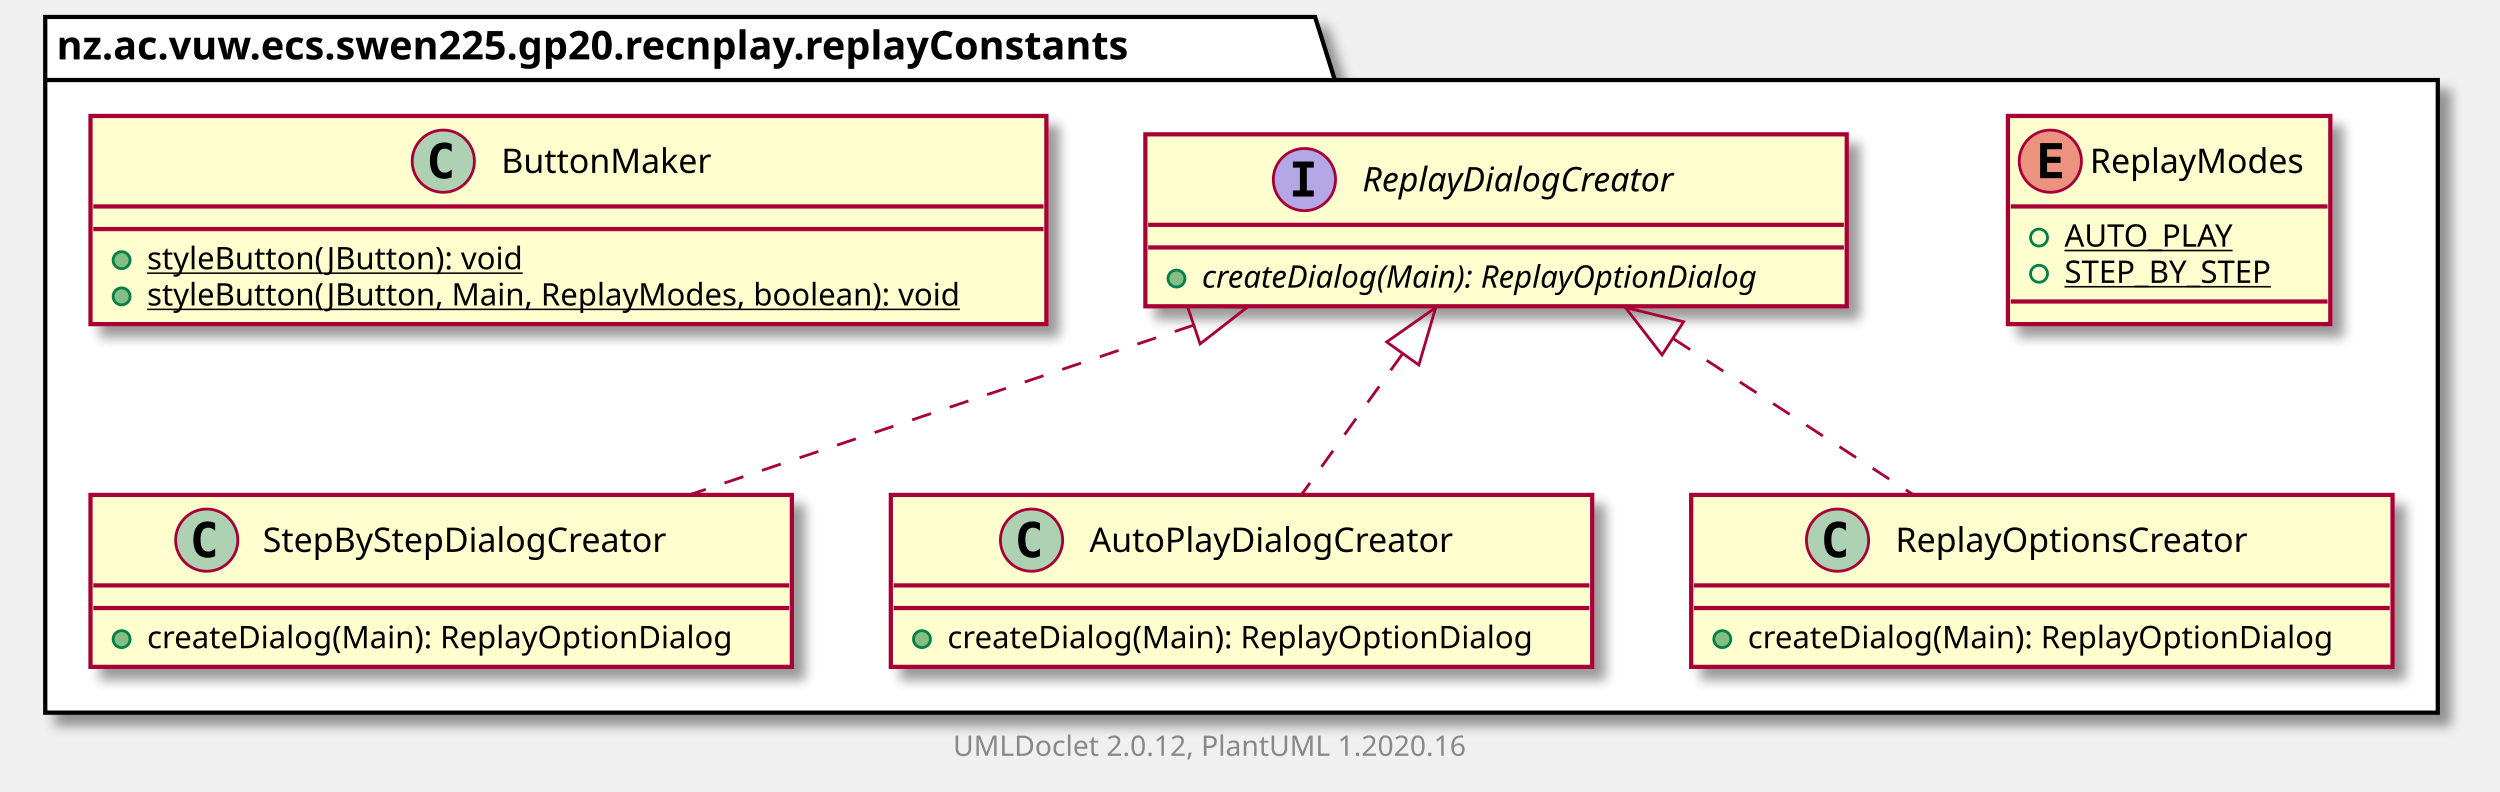
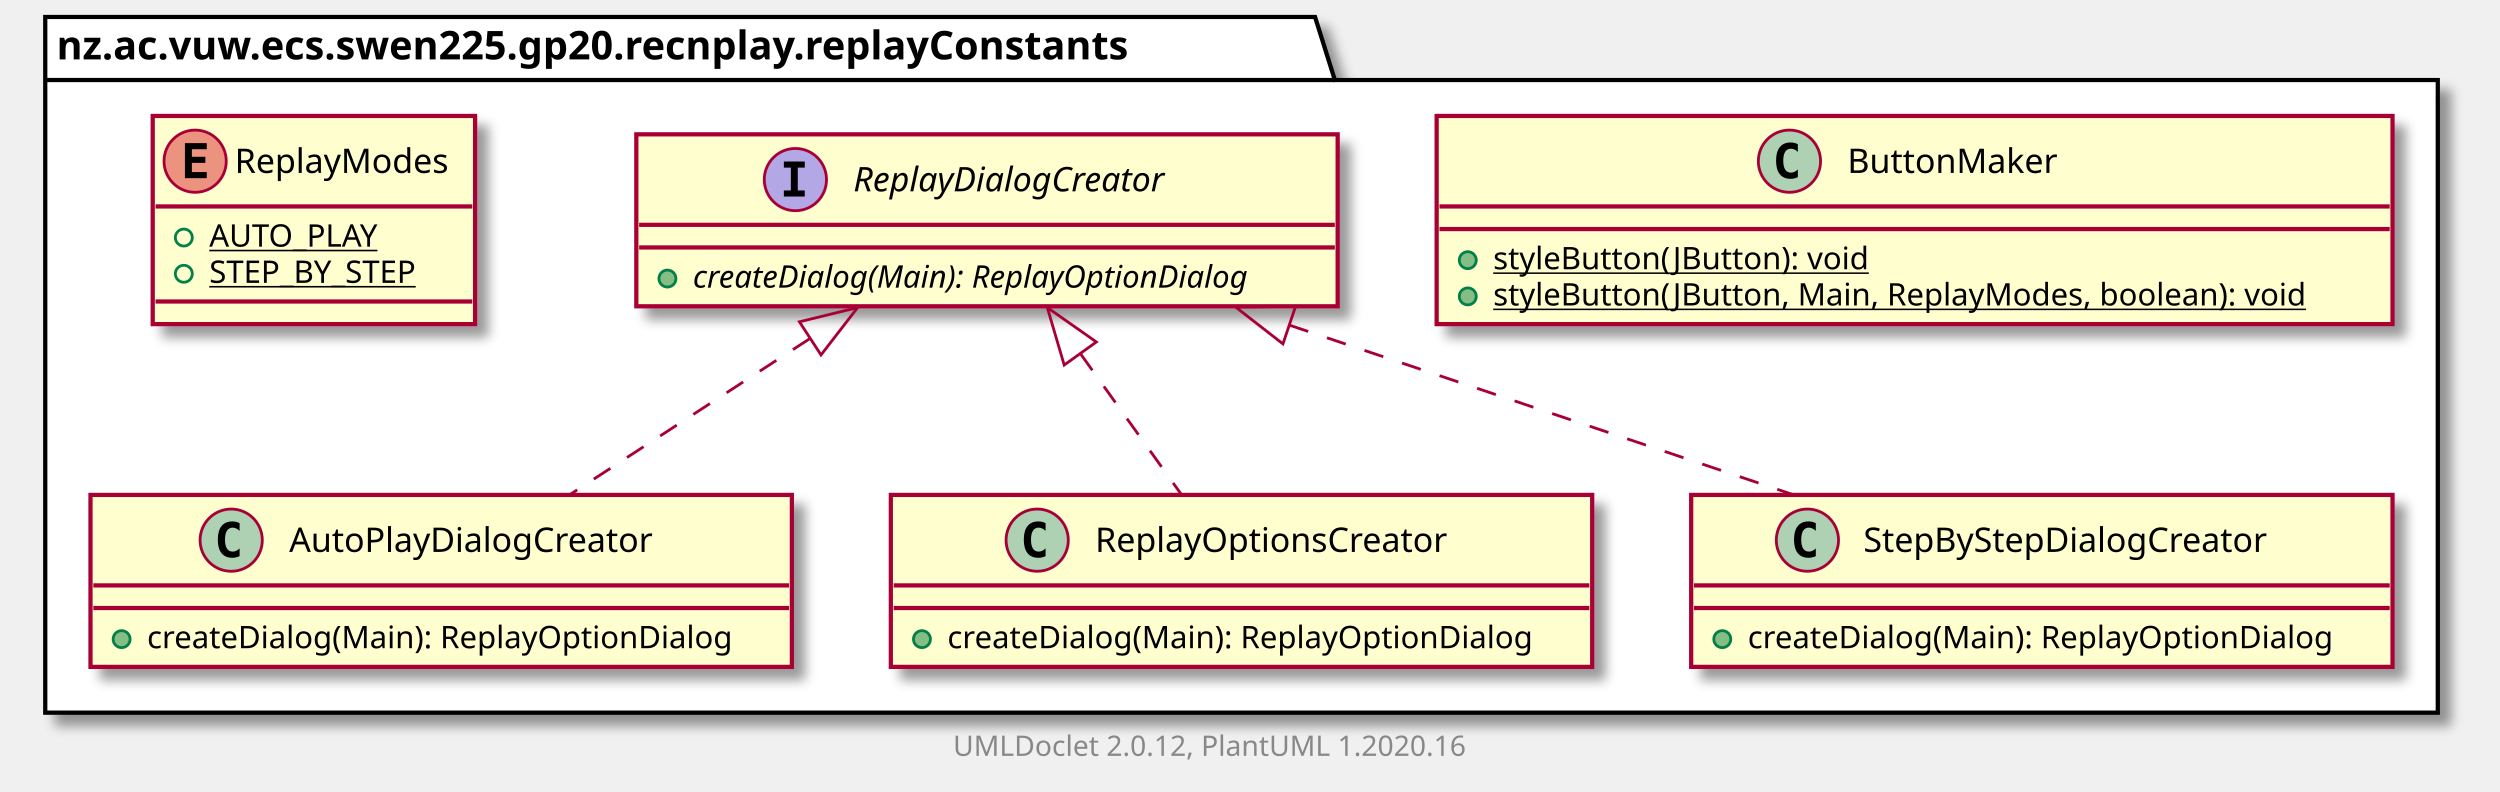
<svg xmlns="http://www.w3.org/2000/svg" xmlns:xlink="http://www.w3.org/1999/xlink" contentScriptType="application/ecmascript" contentStyleType="text/css" height="280px" preserveAspectRatio="none" style="width:884px;height:280px;" version="1.1" viewBox="0 0 884 280" width="884px" zoomAndPan="magnify">
  <defs>
-     <filter height="300%" id="f11ok2iwzvtlfx" width="300%" x="-1" y="-1">
+     <filter height="300%" id="f1mc7sjwjita1l" width="300%" x="-1" y="-1">
      <feGaussianBlur result="blurOut" stdDeviation="2.0" />
      <feColorMatrix in="blurOut" result="blurOut2" type="matrix" values="0 0 0 0 0 0 0 0 0 0 0 0 0 0 0 0 0 0 .4 0" />
      <feOffset dx="4.0" dy="4.0" in="blurOut2" result="blurOut3" />
      <feBlend in="SourceGraphic" in2="blurOut3" mode="normal" />
    </filter>
  </defs>
  <g>
-     <polygon fill="#FFFFFF" filter="url(#f11ok2iwzvtlfx)" points="16,6,465,6,472,28.297,862,28.297,862,252,16,252,16,6" style="stroke: #000000; stroke-width: 1.5;" />
+     <polygon fill="#FFFFFF" filter="url(#f1mc7sjwjita1l)" points="16,6,465,6,472,28.297,862,28.297,862,252,16,252,16,6" style="stroke: #000000; stroke-width: 1.5;" />
    <line style="stroke: #000000; stroke-width: 1.5;" x1="16" x2="472" y1="28.297" y2="28.297" />
    <text fill="#000000" font-family="sans-serif" font-size="14" font-weight="bold" lengthAdjust="spacingAndGlyphs" textLength="443" x="20" y="20.995">nz.ac.vuw.ecs.swen225.gp20.recnplay.replayConstants
        </text>
-     <a href="StepByStepDialogCreator.html" target="_top" title="StepByStepDialogCreator.html" xlink:actuate="onRequest" xlink:href="StepByStepDialogCreator.html" xlink:show="new" xlink:title="StepByStepDialogCreator.html" xlink:type="simple">
-       <rect codeLine="3" fill="#FEFECE" filter="url(#f11ok2iwzvtlfx)" height="60.805" id="nz.ac.vuw.ecs.swen225.gp20.recnplay.replayConstants.StepByStepDialogCreator" style="stroke: #A80036; stroke-width: 1.5;" width="248" x="32" y="175" />
-       <ellipse cx="73.1" cy="191" fill="#ADD1B2" rx="11" ry="11" style="stroke: #A80036; stroke-width: 1.0;" />
-       <path d="M76.069,196.641 Q75.491,196.938 74.85,197.078 Q74.209,197.234 73.506,197.234 Q71.006,197.234 69.678,195.594 Q68.366,193.938 68.366,190.812 Q68.366,187.688 69.678,186.031 Q71.006,184.375 73.506,184.375 Q74.209,184.375 74.85,184.531 Q75.506,184.688 76.069,184.984 L76.069,187.703 Q75.444,187.125 74.85,186.859 Q74.256,186.578 73.631,186.578 Q72.287,186.578 71.6,187.656 Q70.912,188.719 70.912,190.812 Q70.912,192.906 71.6,193.984 Q72.287,195.047 73.631,195.047 Q74.256,195.047 74.85,194.781 Q75.444,194.5 76.069,193.922 L76.069,196.641 Z " />
-       <text fill="#000000" font-family="sans-serif" font-size="12" lengthAdjust="spacingAndGlyphs" textLength="158" x="92.9" y="195.154">StepByStepDialogCreator
+     <a href="AutoPlayDialogCreator.html" target="_top" title="AutoPlayDialogCreator.html" xlink:actuate="onRequest" xlink:href="AutoPlayDialogCreator.html" xlink:show="new" xlink:title="AutoPlayDialogCreator.html" xlink:type="simple">
+       <rect codeLine="3" fill="#FEFECE" filter="url(#f1mc7sjwjita1l)" height="60.805" id="nz.ac.vuw.ecs.swen225.gp20.recnplay.replayConstants.AutoPlayDialogCreator" style="stroke: #A80036; stroke-width: 1.5;" width="248" x="32" y="175" />
+       <ellipse cx="81.75" cy="191" fill="#ADD1B2" rx="11" ry="11" style="stroke: #A80036; stroke-width: 1.0;" />
+       <path d="M84.719,196.641 Q84.141,196.938 83.5,197.078 Q82.859,197.234 82.156,197.234 Q79.656,197.234 78.328,195.594 Q77.016,193.938 77.016,190.812 Q77.016,187.688 78.328,186.031 Q79.656,184.375 82.156,184.375 Q82.859,184.375 83.5,184.531 Q84.156,184.688 84.719,184.984 L84.719,187.703 Q84.094,187.125 83.5,186.859 Q82.906,186.578 82.281,186.578 Q80.938,186.578 80.25,187.656 Q79.562,188.719 79.562,190.812 Q79.562,192.906 80.25,193.984 Q80.938,195.047 82.281,195.047 Q82.906,195.047 83.5,194.781 Q84.094,194.5 84.719,193.922 L84.719,196.641 Z " />
+       <text fill="#000000" font-family="sans-serif" font-size="12" lengthAdjust="spacingAndGlyphs" textLength="140" x="102.25" y="195.154">AutoPlayDialogCreator
            </text>
      <line style="stroke: #A80036; stroke-width: 1.5;" x1="33" x2="279" y1="207" y2="207" />
      <line style="stroke: #A80036; stroke-width: 1.5;" x1="33" x2="279" y1="215" y2="215" />
      <ellipse cx="43" cy="226" fill="#84BE84" rx="3" ry="3" style="stroke: #038048; stroke-width: 1.0;" />
      <text fill="#000000" font-family="sans-serif" font-size="11" lengthAdjust="spacingAndGlyphs" textLength="222" x="52" y="229.21">createDialog(Main): ReplayOptionDialog
            </text>
    </a>
+     <a href="ButtonMaker.html" target="_top" title="ButtonMaker.html" xlink:actuate="onRequest" xlink:href="ButtonMaker.html" xlink:show="new" xlink:title="ButtonMaker.html" xlink:type="simple">
+       <rect codeLine="7" fill="#FEFECE" filter="url(#f1mc7sjwjita1l)" height="73.609" id="nz.ac.vuw.ecs.swen225.gp20.recnplay.replayConstants.ButtonMaker" style="stroke: #A80036; stroke-width: 1.5;" width="338" x="508" y="41" />
+       <ellipse cx="632.75" cy="57" fill="#ADD1B2" rx="11" ry="11" style="stroke: #A80036; stroke-width: 1.0;" />
+       <path d="M635.719,62.641 Q635.141,62.938 634.5,63.078 Q633.859,63.234 633.156,63.234 Q630.656,63.234 629.328,61.594 Q628.016,59.938 628.016,56.812 Q628.016,53.688 629.328,52.031 Q630.656,50.375 633.156,50.375 Q633.859,50.375 634.5,50.531 Q635.156,50.688 635.719,50.984 L635.719,53.703 Q635.094,53.125 634.5,52.859 Q633.906,52.578 633.281,52.578 Q631.938,52.578 631.25,53.656 Q630.562,54.719 630.562,56.812 Q630.562,58.906 631.25,59.984 Q631.938,61.047 633.281,61.047 Q633.906,61.047 634.5,60.781 Q635.094,60.5 635.719,59.922 L635.719,62.641 Z " />
+       <text fill="#000000" font-family="sans-serif" font-size="12" lengthAdjust="spacingAndGlyphs" textLength="80" x="653.25" y="61.154">ButtonMaker
+             </text>
+       <line style="stroke: #A80036; stroke-width: 1.5;" x1="509" x2="845" y1="73" y2="73" />
+       <line style="stroke: #A80036; stroke-width: 1.5;" x1="509" x2="845" y1="81" y2="81" />
+       <ellipse cx="519" cy="92" fill="#84BE84" rx="3" ry="3" style="stroke: #038048; stroke-width: 1.0;" />
+       <text fill="#000000" font-family="sans-serif" font-size="11" lengthAdjust="spacingAndGlyphs" text-decoration="underline" textLength="143" x="528" y="95.21">styleButton(JButton): void
+             </text>
+       <ellipse cx="519" cy="104.805" fill="#84BE84" rx="3" ry="3" style="stroke: #038048; stroke-width: 1.0;" />
+       <text fill="#000000" font-family="sans-serif" font-size="11" lengthAdjust="spacingAndGlyphs" text-decoration="underline" textLength="312" x="528" y="108.015">styleButton(JButton, Main,
+                 ReplayModes, boolean): void
+             </text>
+     </a>
+     <a href="ReplayDialogCreator.html" target="_top" title="ReplayDialogCreator.html" xlink:actuate="onRequest" xlink:href="ReplayDialogCreator.html" xlink:show="new" xlink:title="ReplayDialogCreator.html" xlink:type="simple">
+       <rect codeLine="12" fill="#FEFECE" filter="url(#f1mc7sjwjita1l)" height="60.805" id="nz.ac.vuw.ecs.swen225.gp20.recnplay.replayConstants.ReplayDialogCreator" style="stroke: #A80036; stroke-width: 1.5;" width="248" x="225" y="47.5" />
+       <ellipse cx="281.25" cy="63.5" fill="#B4A7E5" rx="11" ry="11" style="stroke: #A80036; stroke-width: 1.0;" />
+       <path d="M277.172,59.266 L277.172,57.109 L284.562,57.109 L284.562,59.266 L282.094,59.266 L282.094,67.344 L284.562,67.344 L284.562,69.5 L277.172,69.5 L277.172,67.344 L279.641,67.344 L279.641,59.266 L277.172,59.266 Z " />
+       <text fill="#000000" font-family="sans-serif" font-size="12" font-style="italic" lengthAdjust="spacingAndGlyphs" textLength="127" x="301.75" y="67.654">ReplayDialogCreator
+             </text>
+       <line style="stroke: #A80036; stroke-width: 1.5;" x1="226" x2="472" y1="79.5" y2="79.5" />
+       <line style="stroke: #A80036; stroke-width: 1.5;" x1="226" x2="472" y1="87.5" y2="87.5" />
+       <ellipse cx="236" cy="98.5" fill="#84BE84" rx="3" ry="3" style="stroke: #038048; stroke-width: 1.0;" />
+       <text fill="#000000" font-family="sans-serif" font-size="11" font-style="italic" lengthAdjust="spacingAndGlyphs" textLength="222" x="245" y="101.71">createDialog(Main):
+                 ReplayOptionDialog
+             </text>
+     </a>
    <a href="ReplayModes.html" target="_top" title="ReplayModes.html" xlink:actuate="onRequest" xlink:href="ReplayModes.html" xlink:show="new" xlink:title="ReplayModes.html" xlink:type="simple">
-       <rect codeLine="7" fill="#FEFECE" filter="url(#f11ok2iwzvtlfx)" height="73.609" id="nz.ac.vuw.ecs.swen225.gp20.recnplay.replayConstants.ReplayModes" style="stroke: #A80036; stroke-width: 1.5;" width="114" x="710" y="41" />
-       <ellipse cx="725" cy="57" fill="#EB937F" rx="11" ry="11" style="stroke: #A80036; stroke-width: 1.0;" />
-       <path d="M729.109,63 L721.391,63 L721.391,50.609 L729.109,50.609 L729.109,52.766 L723.844,52.766 L723.844,55.438 L728.609,55.438 L728.609,57.594 L723.844,57.594 L723.844,60.844 L729.109,60.844 L729.109,63 Z " />
-       <text fill="#000000" font-family="sans-serif" font-size="12" lengthAdjust="spacingAndGlyphs" textLength="82" x="739" y="61.154">ReplayModes
+       <rect codeLine="16" fill="#FEFECE" filter="url(#f1mc7sjwjita1l)" height="73.609" id="nz.ac.vuw.ecs.swen225.gp20.recnplay.replayConstants.ReplayModes" style="stroke: #A80036; stroke-width: 1.5;" width="114" x="54" y="41" />
+       <ellipse cx="69" cy="57" fill="#EB937F" rx="11" ry="11" style="stroke: #A80036; stroke-width: 1.0;" />
+       <path d="M73.109,63 L65.391,63 L65.391,50.609 L73.109,50.609 L73.109,52.766 L67.844,52.766 L67.844,55.438 L72.609,55.438 L72.609,57.594 L67.844,57.594 L67.844,60.844 L73.109,60.844 L73.109,63 Z " />
+       <text fill="#000000" font-family="sans-serif" font-size="12" lengthAdjust="spacingAndGlyphs" textLength="82" x="83" y="61.154">ReplayModes
            </text>
-       <line style="stroke: #A80036; stroke-width: 1.5;" x1="711" x2="823" y1="73" y2="73" />
-       <ellipse cx="721" cy="84" fill="none" rx="3" ry="3" style="stroke: #038048; stroke-width: 1.0;" />
-       <text fill="#000000" font-family="sans-serif" font-size="11" lengthAdjust="spacingAndGlyphs" text-decoration="underline" textLength="64" x="730" y="87.21">AUTO_PLAY
+       <line style="stroke: #A80036; stroke-width: 1.5;" x1="55" x2="167" y1="73" y2="73" />
+       <ellipse cx="65" cy="84" fill="none" rx="3" ry="3" style="stroke: #038048; stroke-width: 1.0;" />
+       <text fill="#000000" font-family="sans-serif" font-size="11" lengthAdjust="spacingAndGlyphs" text-decoration="underline" textLength="64" x="74" y="87.21">AUTO_PLAY
            </text>
-       <ellipse cx="721" cy="96.805" fill="none" rx="3" ry="3" style="stroke: #038048; stroke-width: 1.0;" />
-       <text fill="#000000" font-family="sans-serif" font-size="11" lengthAdjust="spacingAndGlyphs" text-decoration="underline" textLength="85" x="730" y="100.015">STEP_BY_STEP
+       <ellipse cx="65" cy="96.805" fill="none" rx="3" ry="3" style="stroke: #038048; stroke-width: 1.0;" />
+       <text fill="#000000" font-family="sans-serif" font-size="11" lengthAdjust="spacingAndGlyphs" text-decoration="underline" textLength="85" x="74" y="100.015">STEP_BY_STEP
            </text>
-       <line style="stroke: #A80036; stroke-width: 1.5;" x1="711" x2="823" y1="106.609" y2="106.609" />
+       <line style="stroke: #A80036; stroke-width: 1.5;" x1="55" x2="167" y1="106.609" y2="106.609" />
    </a>
-     <a href="AutoPlayDialogCreator.html" target="_top" title="AutoPlayDialogCreator.html" xlink:actuate="onRequest" xlink:href="AutoPlayDialogCreator.html" xlink:show="new" xlink:title="AutoPlayDialogCreator.html" xlink:type="simple">
-       <rect codeLine="12" fill="#FEFECE" filter="url(#f11ok2iwzvtlfx)" height="60.805" id="nz.ac.vuw.ecs.swen225.gp20.recnplay.replayConstants.AutoPlayDialogCreator" style="stroke: #A80036; stroke-width: 1.5;" width="248" x="315" y="175" />
-       <ellipse cx="364.75" cy="191" fill="#ADD1B2" rx="11" ry="11" style="stroke: #A80036; stroke-width: 1.0;" />
-       <path d="M367.719,196.641 Q367.141,196.938 366.5,197.078 Q365.859,197.234 365.156,197.234 Q362.656,197.234 361.328,195.594 Q360.016,193.938 360.016,190.812 Q360.016,187.688 361.328,186.031 Q362.656,184.375 365.156,184.375 Q365.859,184.375 366.5,184.531 Q367.156,184.688 367.719,184.984 L367.719,187.703 Q367.094,187.125 366.5,186.859 Q365.906,186.578 365.281,186.578 Q363.938,186.578 363.25,187.656 Q362.562,188.719 362.562,190.812 Q362.562,192.906 363.25,193.984 Q363.938,195.047 365.281,195.047 Q365.906,195.047 366.5,194.781 Q367.094,194.5 367.719,193.922 L367.719,196.641 Z " />
-       <text fill="#000000" font-family="sans-serif" font-size="12" lengthAdjust="spacingAndGlyphs" textLength="140" x="385.25" y="195.154">AutoPlayDialogCreator
+     <a href="ReplayOptionsCreator.html" target="_top" title="ReplayOptionsCreator.html" xlink:actuate="onRequest" xlink:href="ReplayOptionsCreator.html" xlink:show="new" xlink:title="ReplayOptionsCreator.html" xlink:type="simple">
+       <rect codeLine="21" fill="#FEFECE" filter="url(#f1mc7sjwjita1l)" height="60.805" id="nz.ac.vuw.ecs.swen225.gp20.recnplay.replayConstants.ReplayOptionsCreator" style="stroke: #A80036; stroke-width: 1.5;" width="248" x="315" y="175" />
+       <ellipse cx="366.75" cy="191" fill="#ADD1B2" rx="11" ry="11" style="stroke: #A80036; stroke-width: 1.0;" />
+       <path d="M369.719,196.641 Q369.141,196.938 368.5,197.078 Q367.859,197.234 367.156,197.234 Q364.656,197.234 363.328,195.594 Q362.016,193.938 362.016,190.812 Q362.016,187.688 363.328,186.031 Q364.656,184.375 367.156,184.375 Q367.859,184.375 368.5,184.531 Q369.156,184.688 369.719,184.984 L369.719,187.703 Q369.094,187.125 368.5,186.859 Q367.906,186.578 367.281,186.578 Q365.938,186.578 365.25,187.656 Q364.562,188.719 364.562,190.812 Q364.562,192.906 365.25,193.984 Q365.938,195.047 367.281,195.047 Q367.906,195.047 368.5,194.781 Q369.094,194.5 369.719,193.922 L369.719,196.641 Z " />
+       <text fill="#000000" font-family="sans-serif" font-size="12" lengthAdjust="spacingAndGlyphs" textLength="136" x="387.25" y="195.154">ReplayOptionsCreator
            </text>
      <line style="stroke: #A80036; stroke-width: 1.5;" x1="316" x2="562" y1="207" y2="207" />
      <line style="stroke: #A80036; stroke-width: 1.5;" x1="316" x2="562" y1="215" y2="215" />
      <ellipse cx="326" cy="226" fill="#84BE84" rx="3" ry="3" style="stroke: #038048; stroke-width: 1.0;" />
      <text fill="#000000" font-family="sans-serif" font-size="11" lengthAdjust="spacingAndGlyphs" textLength="222" x="335" y="229.21">createDialog(Main): ReplayOptionDialog
            </text>
    </a>
-     <a href="ReplayOptionsCreator.html" target="_top" title="ReplayOptionsCreator.html" xlink:actuate="onRequest" xlink:href="ReplayOptionsCreator.html" xlink:show="new" xlink:title="ReplayOptionsCreator.html" xlink:type="simple">
-       <rect codeLine="16" fill="#FEFECE" filter="url(#f11ok2iwzvtlfx)" height="60.805" id="nz.ac.vuw.ecs.swen225.gp20.recnplay.replayConstants.ReplayOptionsCreator" style="stroke: #A80036; stroke-width: 1.5;" width="248" x="598" y="175" />
-       <ellipse cx="649.75" cy="191" fill="#ADD1B2" rx="11" ry="11" style="stroke: #A80036; stroke-width: 1.0;" />
-       <path d="M652.719,196.641 Q652.141,196.938 651.5,197.078 Q650.859,197.234 650.156,197.234 Q647.656,197.234 646.328,195.594 Q645.016,193.938 645.016,190.812 Q645.016,187.688 646.328,186.031 Q647.656,184.375 650.156,184.375 Q650.859,184.375 651.5,184.531 Q652.156,184.688 652.719,184.984 L652.719,187.703 Q652.094,187.125 651.5,186.859 Q650.906,186.578 650.281,186.578 Q648.938,186.578 648.25,187.656 Q647.562,188.719 647.562,190.812 Q647.562,192.906 648.25,193.984 Q648.938,195.047 650.281,195.047 Q650.906,195.047 651.5,194.781 Q652.094,194.5 652.719,193.922 L652.719,196.641 Z " />
-       <text fill="#000000" font-family="sans-serif" font-size="12" lengthAdjust="spacingAndGlyphs" textLength="136" x="670.25" y="195.154">ReplayOptionsCreator
+     <a href="StepByStepDialogCreator.html" target="_top" title="StepByStepDialogCreator.html" xlink:actuate="onRequest" xlink:href="StepByStepDialogCreator.html" xlink:show="new" xlink:title="StepByStepDialogCreator.html" xlink:type="simple">
+       <rect codeLine="25" fill="#FEFECE" filter="url(#f1mc7sjwjita1l)" height="60.805" id="nz.ac.vuw.ecs.swen225.gp20.recnplay.replayConstants.StepByStepDialogCreator" style="stroke: #A80036; stroke-width: 1.5;" width="248" x="598" y="175" />
+       <ellipse cx="639.1" cy="191" fill="#ADD1B2" rx="11" ry="11" style="stroke: #A80036; stroke-width: 1.0;" />
+       <path d="M642.069,196.641 Q641.491,196.938 640.85,197.078 Q640.209,197.234 639.506,197.234 Q637.006,197.234 635.678,195.594 Q634.366,193.938 634.366,190.812 Q634.366,187.688 635.678,186.031 Q637.006,184.375 639.506,184.375 Q640.209,184.375 640.85,184.531 Q641.506,184.688 642.069,184.984 L642.069,187.703 Q641.444,187.125 640.85,186.859 Q640.256,186.578 639.631,186.578 Q638.288,186.578 637.6,187.656 Q636.913,188.719 636.913,190.812 Q636.913,192.906 637.6,193.984 Q638.288,195.047 639.631,195.047 Q640.256,195.047 640.85,194.781 Q641.444,194.5 642.069,193.922 L642.069,196.641 Z " />
+       <text fill="#000000" font-family="sans-serif" font-size="12" lengthAdjust="spacingAndGlyphs" textLength="158" x="658.9" y="195.154">StepByStepDialogCreator
            </text>
      <line style="stroke: #A80036; stroke-width: 1.5;" x1="599" x2="845" y1="207" y2="207" />
      <line style="stroke: #A80036; stroke-width: 1.5;" x1="599" x2="845" y1="215" y2="215" />
      <ellipse cx="609" cy="226" fill="#84BE84" rx="3" ry="3" style="stroke: #038048; stroke-width: 1.0;" />
      <text fill="#000000" font-family="sans-serif" font-size="11" lengthAdjust="spacingAndGlyphs" textLength="222" x="618" y="229.21">createDialog(Main): ReplayOptionDialog
            </text>
    </a>
-     <a href="ReplayDialogCreator.html" target="_top" title="ReplayDialogCreator.html" xlink:actuate="onRequest" xlink:href="ReplayDialogCreator.html" xlink:show="new" xlink:title="ReplayDialogCreator.html" xlink:type="simple">
-       <rect codeLine="20" fill="#FEFECE" filter="url(#f11ok2iwzvtlfx)" height="60.805" id="nz.ac.vuw.ecs.swen225.gp20.recnplay.replayConstants.ReplayDialogCreator" style="stroke: #A80036; stroke-width: 1.5;" width="248" x="405" y="47.5" />
-       <ellipse cx="461.25" cy="63.5" fill="#B4A7E5" rx="11" ry="11" style="stroke: #A80036; stroke-width: 1.0;" />
-       <path d="M457.172,59.266 L457.172,57.109 L464.562,57.109 L464.562,59.266 L462.094,59.266 L462.094,67.344 L464.562,67.344 L464.562,69.5 L457.172,69.5 L457.172,67.344 L459.641,67.344 L459.641,59.266 L457.172,59.266 Z " />
-       <text fill="#000000" font-family="sans-serif" font-size="12" font-style="italic" lengthAdjust="spacingAndGlyphs" textLength="127" x="481.75" y="67.654">ReplayDialogCreator
-             </text>
-       <line style="stroke: #A80036; stroke-width: 1.5;" x1="406" x2="652" y1="79.5" y2="79.5" />
-       <line style="stroke: #A80036; stroke-width: 1.5;" x1="406" x2="652" y1="87.5" y2="87.5" />
-       <ellipse cx="416" cy="98.5" fill="#84BE84" rx="3" ry="3" style="stroke: #038048; stroke-width: 1.0;" />
-       <text fill="#000000" font-family="sans-serif" font-size="11" font-style="italic" lengthAdjust="spacingAndGlyphs" textLength="222" x="425" y="101.71">createDialog(Main):
-                 ReplayOptionDialog
-             </text>
-     </a>
-     <a href="ButtonMaker.html" target="_top" title="ButtonMaker.html" xlink:actuate="onRequest" xlink:href="ButtonMaker.html" xlink:show="new" xlink:title="ButtonMaker.html" xlink:type="simple">
-       <rect codeLine="24" fill="#FEFECE" filter="url(#f11ok2iwzvtlfx)" height="73.609" id="nz.ac.vuw.ecs.swen225.gp20.recnplay.replayConstants.ButtonMaker" style="stroke: #A80036; stroke-width: 1.5;" width="338" x="32" y="41" />
-       <ellipse cx="156.75" cy="57" fill="#ADD1B2" rx="11" ry="11" style="stroke: #A80036; stroke-width: 1.0;" />
-       <path d="M159.719,62.641 Q159.141,62.938 158.5,63.078 Q157.859,63.234 157.156,63.234 Q154.656,63.234 153.328,61.594 Q152.016,59.938 152.016,56.812 Q152.016,53.688 153.328,52.031 Q154.656,50.375 157.156,50.375 Q157.859,50.375 158.5,50.531 Q159.156,50.688 159.719,50.984 L159.719,53.703 Q159.094,53.125 158.5,52.859 Q157.906,52.578 157.281,52.578 Q155.938,52.578 155.25,53.656 Q154.562,54.719 154.562,56.812 Q154.562,58.906 155.25,59.984 Q155.938,61.047 157.281,61.047 Q157.906,61.047 158.5,60.781 Q159.094,60.5 159.719,59.922 L159.719,62.641 Z " />
-       <text fill="#000000" font-family="sans-serif" font-size="12" lengthAdjust="spacingAndGlyphs" textLength="80" x="177.25" y="61.154">ButtonMaker
-             </text>
-       <line style="stroke: #A80036; stroke-width: 1.5;" x1="33" x2="369" y1="73" y2="73" />
-       <line style="stroke: #A80036; stroke-width: 1.5;" x1="33" x2="369" y1="81" y2="81" />
-       <ellipse cx="43" cy="92" fill="#84BE84" rx="3" ry="3" style="stroke: #038048; stroke-width: 1.0;" />
-       <text fill="#000000" font-family="sans-serif" font-size="11" lengthAdjust="spacingAndGlyphs" text-decoration="underline" textLength="143" x="52" y="95.21">styleButton(JButton): void
-             </text>
-       <ellipse cx="43" cy="104.805" fill="#84BE84" rx="3" ry="3" style="stroke: #038048; stroke-width: 1.0;" />
-       <text fill="#000000" font-family="sans-serif" font-size="11" lengthAdjust="spacingAndGlyphs" text-decoration="underline" textLength="312" x="52" y="108.015">styleButton(JButton, Main,
-                 ReplayModes, boolean): void
-             </text>
-     </a>
-     <path codeLine="29" d="M422.05,114.98 C365.64,133.96 297.28,156.96 243.98,174.9 " fill="none" id="nz.ac.vuw.ecs.swen225.gp20.recnplay.replayConstants.ReplayDialogCreator-backto-nz.ac.vuw.ecs.swen225.gp20.recnplay.replayConstants.StepByStepDialogCreator" style="stroke: #A80036; stroke-width: 1.0; stroke-dasharray: 7.0,7.0;" />
-     <polygon fill="none" points="419.89,108.33,441.08,108.58,424.35,121.6,419.89,108.33" style="stroke: #A80036; stroke-width: 1.0;" />
-     <path codeLine="30" d="M495.83,125.25 C483.91,141.87 470.8,160.16 460.18,174.97 " fill="none" id="nz.ac.vuw.ecs.swen225.gp20.recnplay.replayConstants.ReplayDialogCreator-backto-nz.ac.vuw.ecs.swen225.gp20.recnplay.replayConstants.AutoPlayDialogCreator" style="stroke: #A80036; stroke-width: 1.0; stroke-dasharray: 7.0,7.0;" />
-     <polygon fill="none" points="490.33,120.92,507.67,108.74,501.7,129.07,490.33,120.92" style="stroke: #A80036; stroke-width: 1.0;" />
-     <path codeLine="31" d="M591.75,119.8 C619.4,137.79 651.29,158.52 676.59,174.97 " fill="none" id="nz.ac.vuw.ecs.swen225.gp20.recnplay.replayConstants.ReplayDialogCreator-backto-nz.ac.vuw.ecs.swen225.gp20.recnplay.replayConstants.ReplayOptionsCreator" style="stroke: #A80036; stroke-width: 1.0; stroke-dasharray: 7.0,7.0;" />
-     <polygon fill="none" points="587.69,125.51,574.74,108.74,595.32,113.78,587.69,125.51" style="stroke: #A80036; stroke-width: 1.0;" />
+     <path codeLine="29" d="M286.25,119.8 C258.6,137.79 226.71,158.52 201.41,174.97 " fill="none" id="nz.ac.vuw.ecs.swen225.gp20.recnplay.replayConstants.ReplayDialogCreator-backto-nz.ac.vuw.ecs.swen225.gp20.recnplay.replayConstants.AutoPlayDialogCreator" style="stroke: #A80036; stroke-width: 1.0; stroke-dasharray: 7.0,7.0;" />
+     <polygon fill="none" points="282.68,113.78,303.26,108.74,290.31,125.51,282.68,113.78" style="stroke: #A80036; stroke-width: 1.0;" />
+     <path codeLine="30" d="M382.17,125.25 C394.09,141.87 407.2,160.16 417.82,174.97 " fill="none" id="nz.ac.vuw.ecs.swen225.gp20.recnplay.replayConstants.ReplayDialogCreator-backto-nz.ac.vuw.ecs.swen225.gp20.recnplay.replayConstants.ReplayOptionsCreator" style="stroke: #A80036; stroke-width: 1.0; stroke-dasharray: 7.0,7.0;" />
+     <polygon fill="none" points="376.3,129.07,370.33,108.74,387.67,120.92,376.3,129.07" style="stroke: #A80036; stroke-width: 1.0;" />
+     <path codeLine="31" d="M455.95,114.98 C512.36,133.96 580.72,156.96 634.02,174.9 " fill="none" id="nz.ac.vuw.ecs.swen225.gp20.recnplay.replayConstants.ReplayDialogCreator-backto-nz.ac.vuw.ecs.swen225.gp20.recnplay.replayConstants.StepByStepDialogCreator" style="stroke: #A80036; stroke-width: 1.0; stroke-dasharray: 7.0,7.0;" />
+     <polygon fill="none" points="453.65,121.6,436.92,108.58,458.11,108.33,453.65,121.6" style="stroke: #A80036; stroke-width: 1.0;" />
    <text fill="#888888" font-family="sans-serif" font-size="10" lengthAdjust="spacingAndGlyphs" textLength="192" x="337" y="267.282">UMLDoclet 2.0.12, PlantUML 1.2020.16
        </text>
  </g>
</svg>
